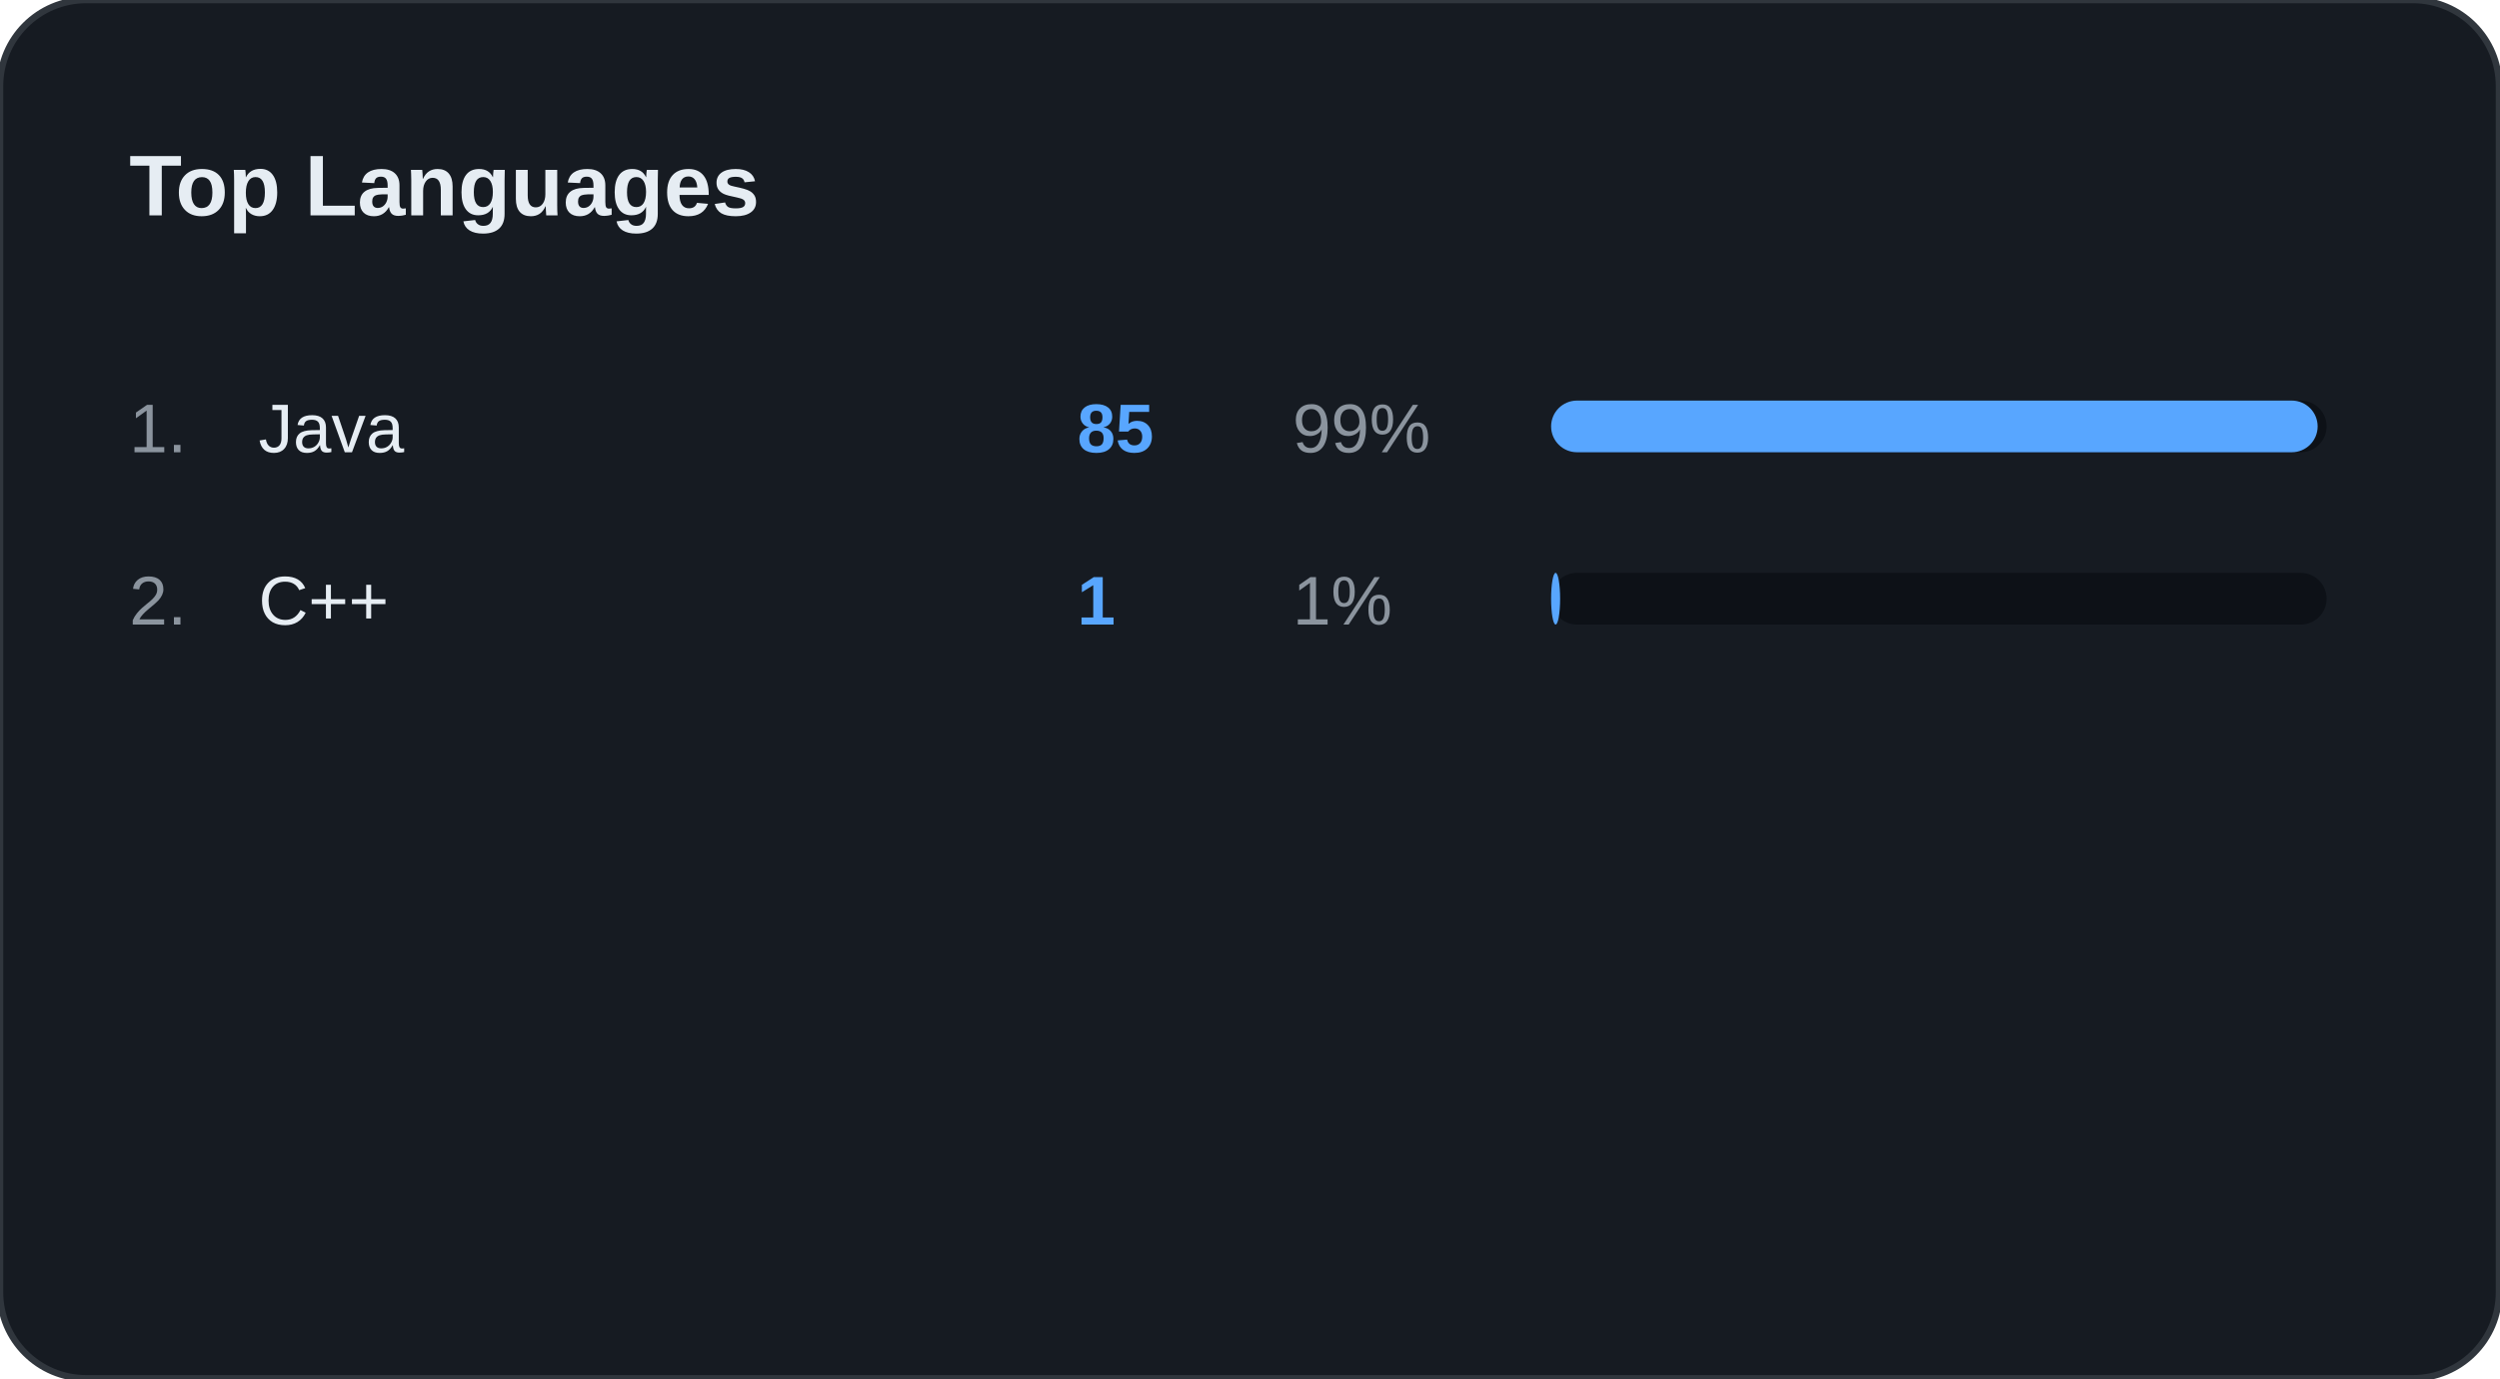
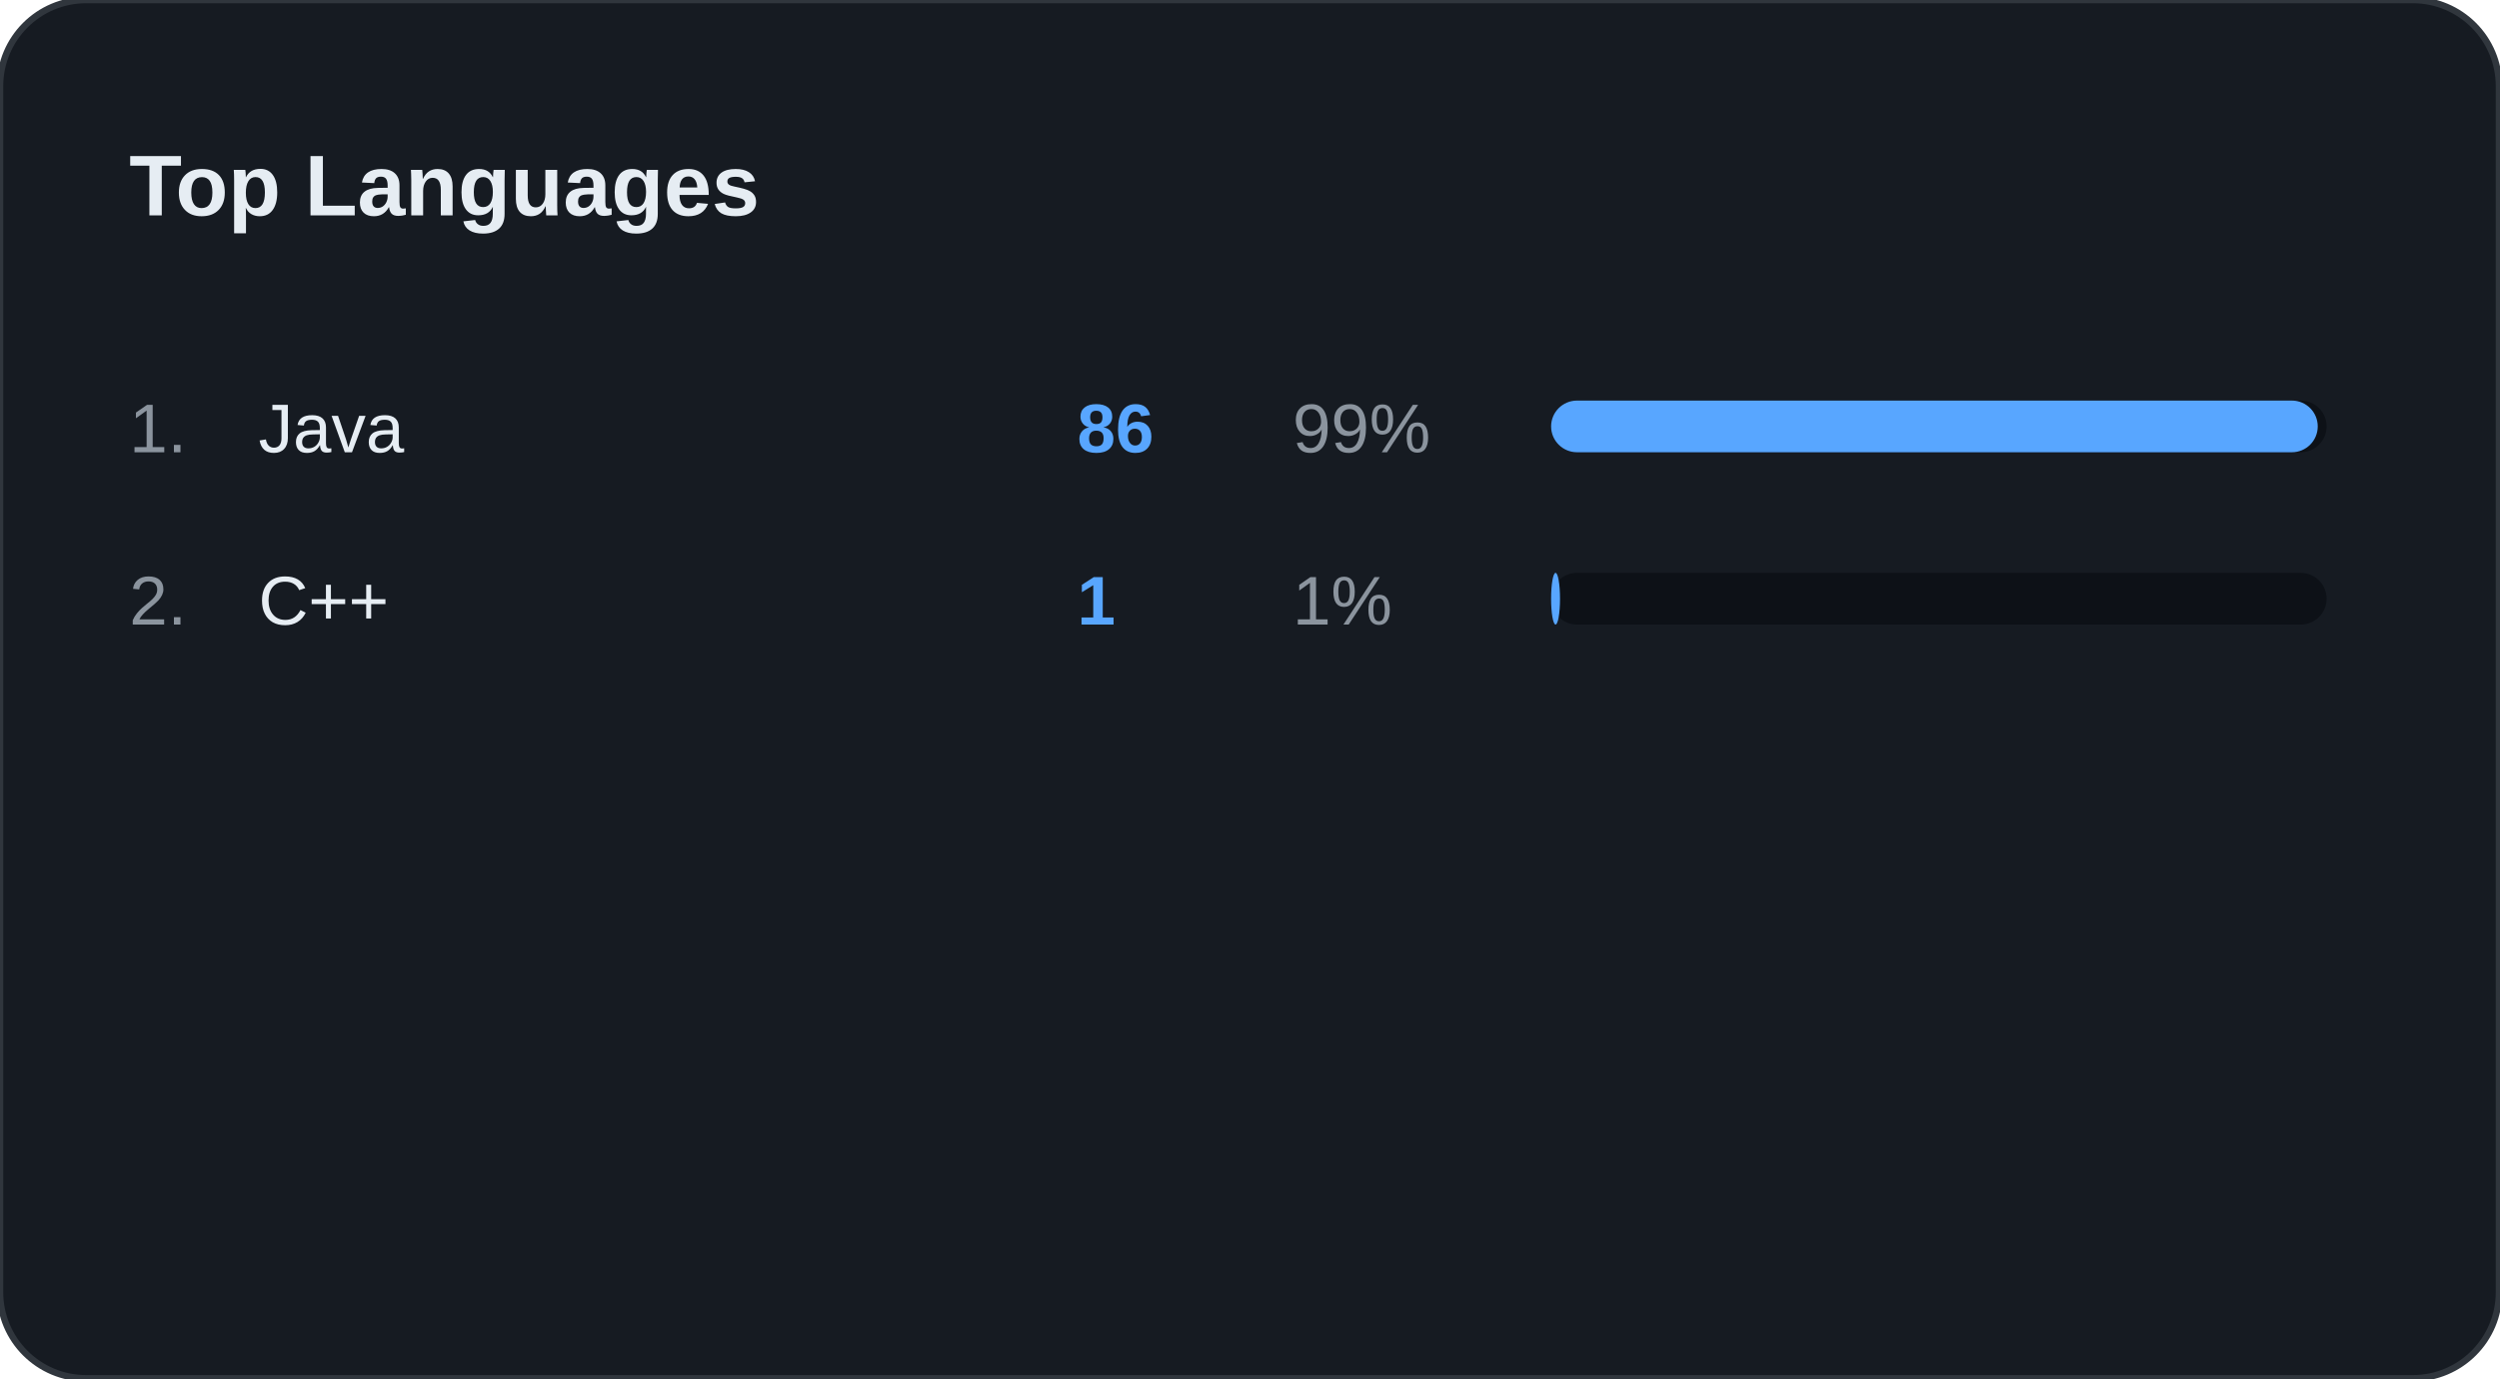
<svg xmlns="http://www.w3.org/2000/svg" width="100%" viewBox="0 0 580 320" preserveAspectRatio="xMidYMid meet">
  <rect width="580" height="320" rx="20" fill="#161B22" stroke="#30363D" stroke-width="1.5" />
  <text x="30" y="50" font-family="Segoe UI, Arial, sans-serif" font-size="20" font-weight="bold" fill="#E6EDF3">Top Languages</text>
  <text x="30" y="105" font-family="Segoe UI, Arial, sans-serif" font-size="16" fill="#8B949E">1.</text>
  <text x="60" y="105" font-family="Segoe UI, Arial, sans-serif" font-size="16" fill="#E6EDF3">Java</text>
-   <text x="250" y="105" font-family="Segoe UI, Arial, sans-serif" font-size="16" font-weight="bold" fill="#58A6FF">85</text>
+   <text x="250" y="105" font-family="Segoe UI, Arial, sans-serif" font-size="16" font-weight="bold" fill="#58A6FF">86</text>
  <text x="300" y="105" font-family="Segoe UI, Arial, sans-serif" font-size="16" fill="#8B949E">99%</text>
  <rect x="360" y="93" width="180" height="12" rx="6" fill="#0D1117" />
-   <rect x="360" y="93" width="177.907" height="12" rx="6" fill="#58A6FF" />
+   <rect x="360" y="93" width="177.931" height="12" rx="6" fill="#58A6FF" />
  <text x="30" y="145" font-family="Segoe UI, Arial, sans-serif" font-size="16" fill="#8B949E">2.</text>
  <text x="60" y="145" font-family="Segoe UI, Arial, sans-serif" font-size="16" fill="#E6EDF3">C++</text>
  <text x="250" y="145" font-family="Segoe UI, Arial, sans-serif" font-size="16" font-weight="bold" fill="#58A6FF">1</text>
  <text x="300" y="145" font-family="Segoe UI, Arial, sans-serif" font-size="16" fill="#8B949E">1%</text>
  <rect x="360" y="133" width="180" height="12" rx="6" fill="#0D1117" />
-   <rect x="360" y="133" width="2.093" height="12" rx="6" fill="#58A6FF" />
+   <rect x="360" y="133" width="2.069" height="12" rx="6" fill="#58A6FF" />
</svg>
